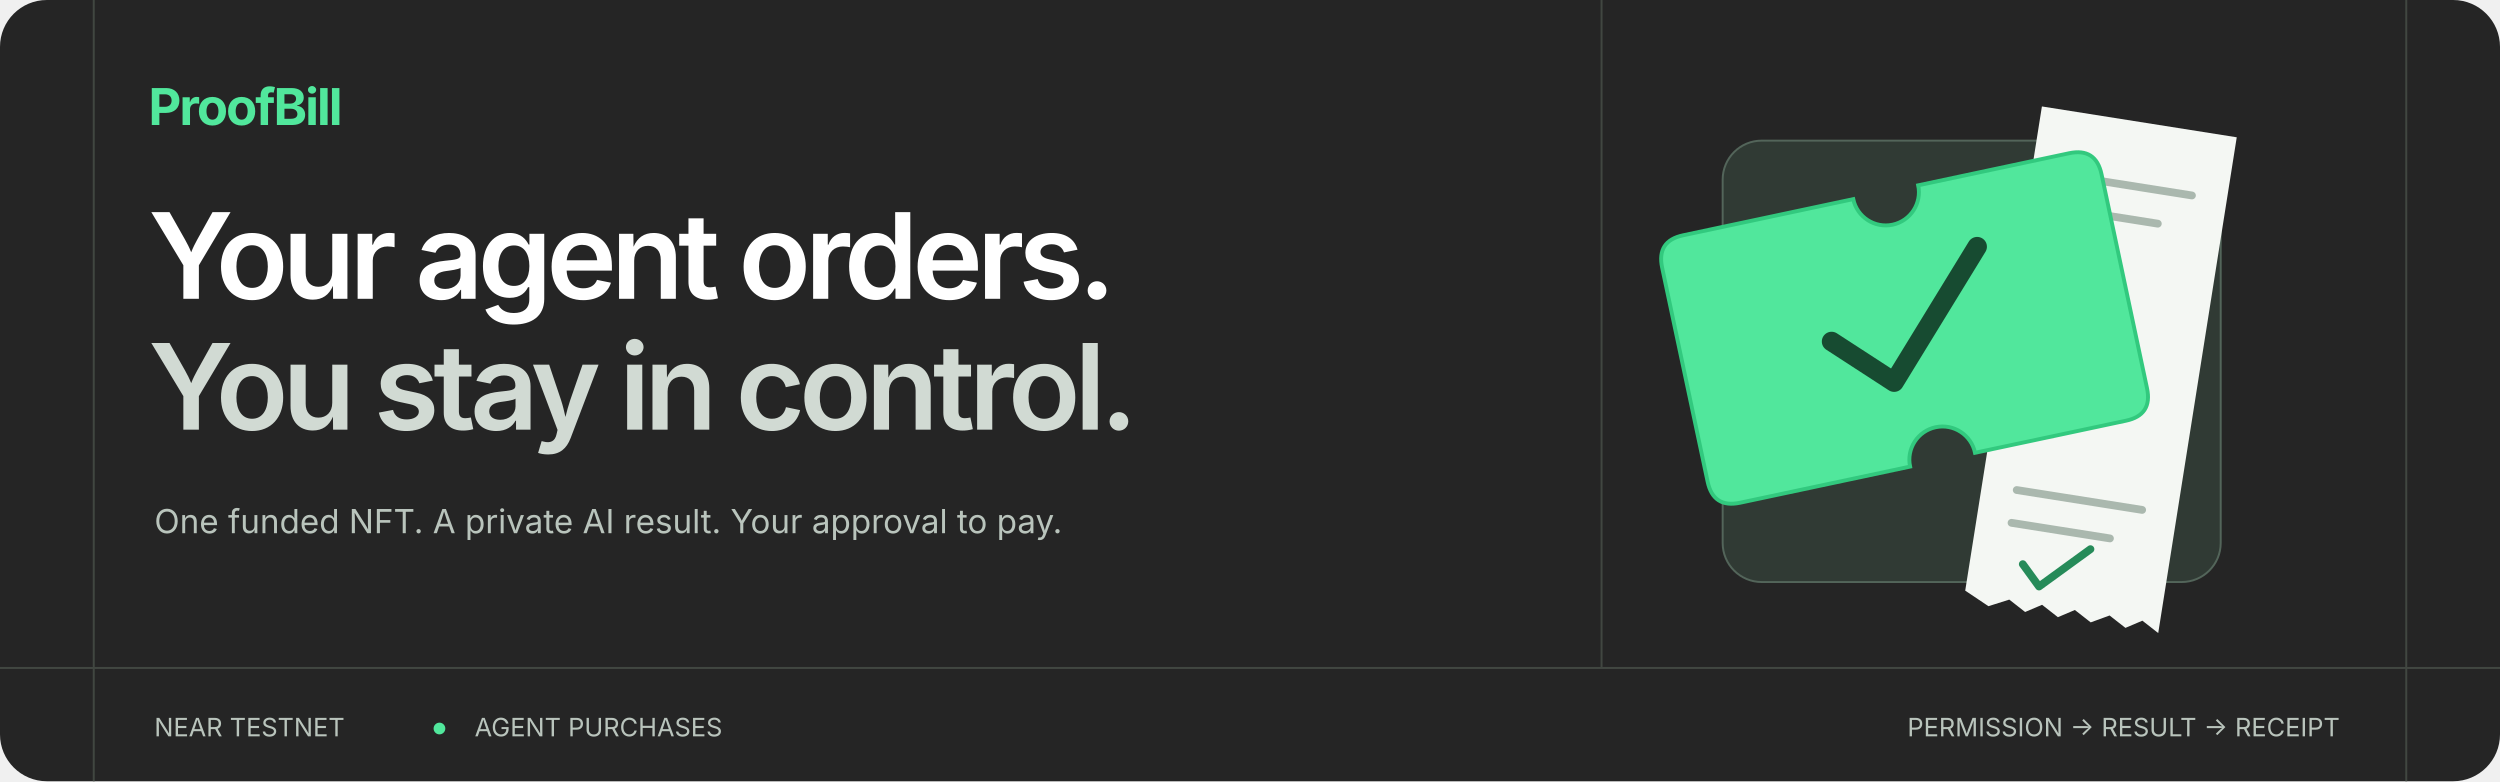
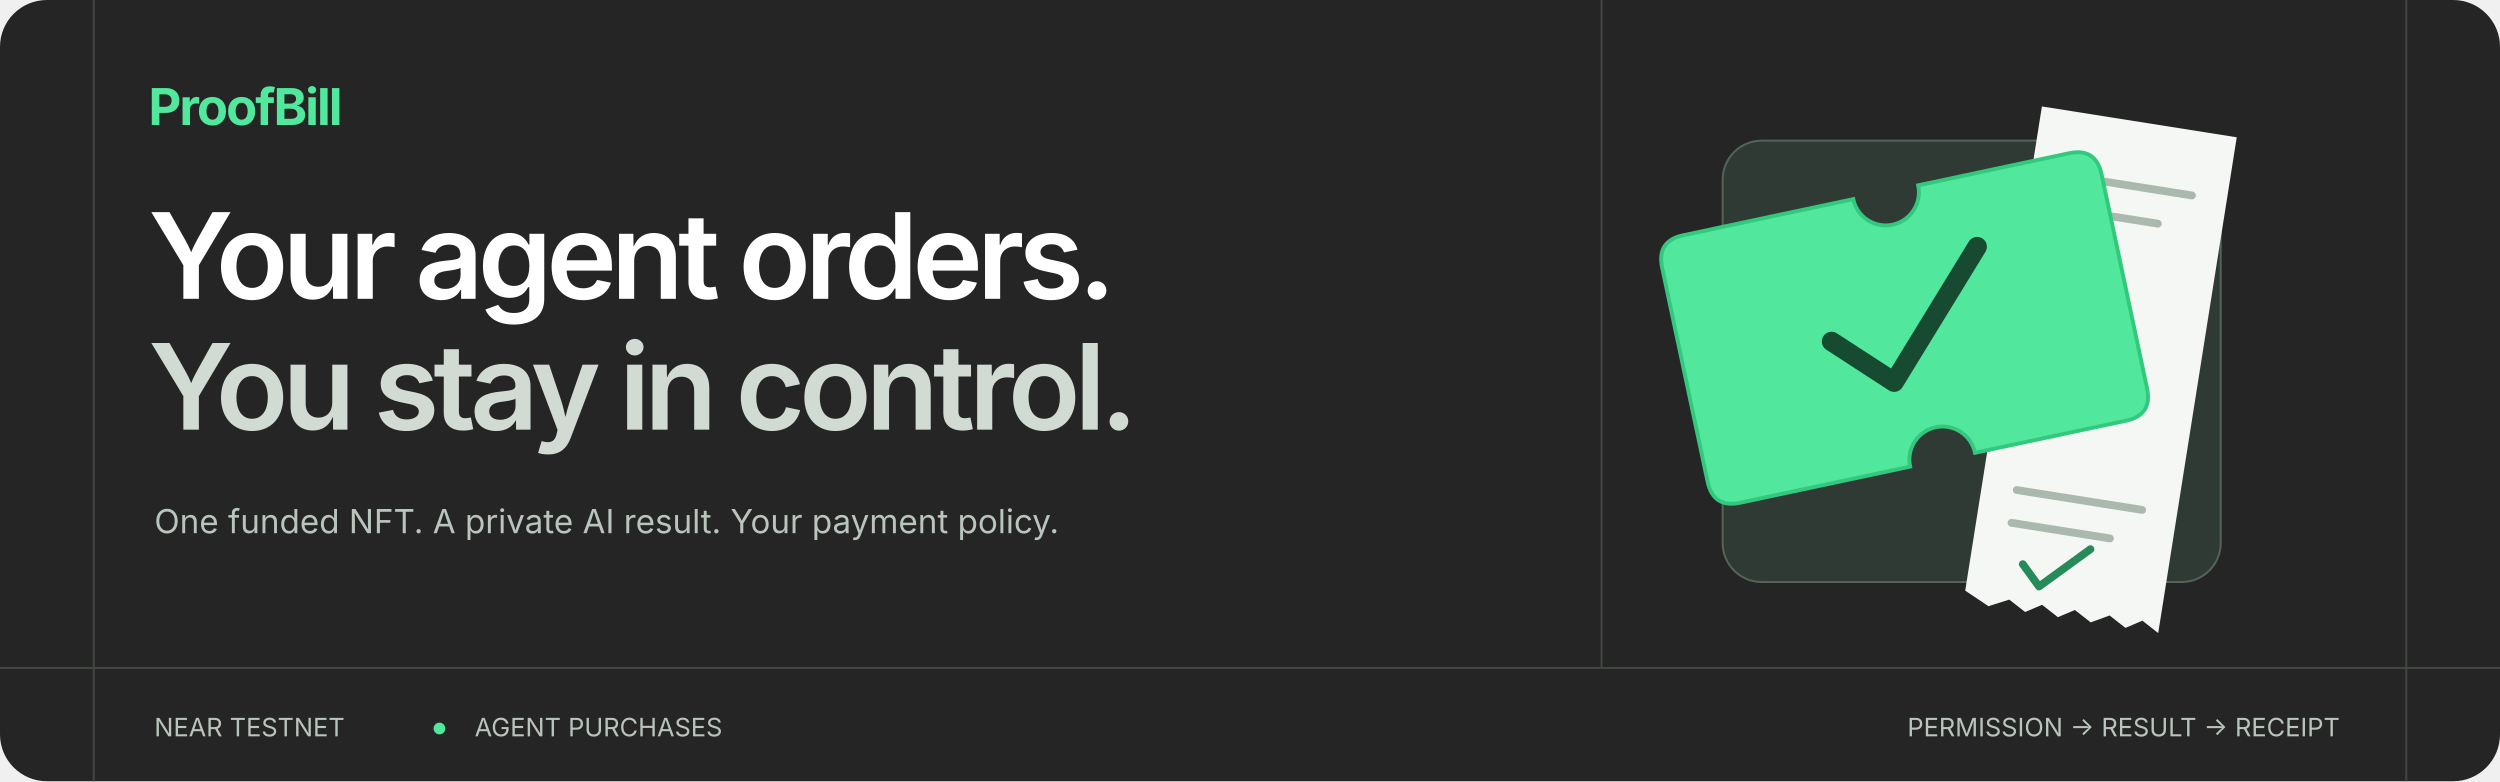
<svg xmlns="http://www.w3.org/2000/svg" width="1280" height="400" viewBox="0 0 1280 400" role="img" aria-labelledby="title description">
  <rect width="1280" height="400" rx="24" fill="#252525" />
  <g fill="none" stroke="#414741">
    <path d="M48 0v400M1232 0v400M0 342h1280" />
    <path d="M820 0v342" />
  </g>
  <g font-family="Inter,Arial,Helvetica,sans-serif">
    <text x="76" y="64" fill="#51e79c" font-size="26" font-weight="700" letter-spacing="-1">ProofBill</text>
    <text x="76" y="153" fill="#fff" font-size="61" font-weight="600" letter-spacing="-3">Your agent orders.</text>
    <text x="76" y="220" fill="#d1dad3" font-size="61" font-weight="600" letter-spacing="-3">You stay in control.</text>
-     <text x="79" y="273" fill="#b9c4bc" font-size="17">One funded NFT. A private AI result. Your approval to pay.</text>
+     <text x="79" y="273" fill="#b9c4bc" font-size="17">One funded NFT. A private AI result. Your payment policy.</text>
    <text x="79" y="377" fill="#b9c4bc" font-size="13">NEAR TESTNET</text>
    <circle cx="225" cy="373" r="3" fill="#51e79c" />
    <text x="243" y="377" fill="#b9c4bc" font-size="13">AGENT PURCHASES</text>
    <text x="1198" y="377" text-anchor="end" fill="#b9c4bc" font-size="13">PERMISSION → RESULT → RECEIPT</text>
  </g>
  <g transform="translate(1014 170)">
    <rect x="-132" y="-98" width="255" height="226" rx="20" fill="#303a34" stroke="#53655a" />
    <g transform="rotate(9)">
      <path d="M13-119h101v257l-9-5-8 5-9-5-9 5-9-5-8 5-9-5-8 5-9-5-10 5-13-6Z" fill="#f4f7f3" />
      <path d="M31-86h65M31-69h50M31 77h65M31 94h51" stroke="#aab8ae" stroke-width="4" stroke-linecap="round" />
      <path d="m40 114 10 10 23-23" stroke="#268b59" stroke-width="4" stroke-linecap="round" stroke-linejoin="round" fill="none" />
    </g>
    <g transform="translate(-35 -8) rotate(-12)">
      <path d="M-106-65h89a17 17 0 0 0 34 0h79q14 0 14 14v112q0 14-14 14H17a17 17 0 0 0-34 0h-89q-14 0-14-14V-51q0-14 14-14Z" fill="#51e79c" stroke="#32c97e" stroke-width="2" />
      <path d="m-43 4 27 27 56-59" fill="none" stroke="#174b31" stroke-width="10" stroke-linecap="round" stroke-linejoin="round" />
    </g>
  </g>
</svg>
